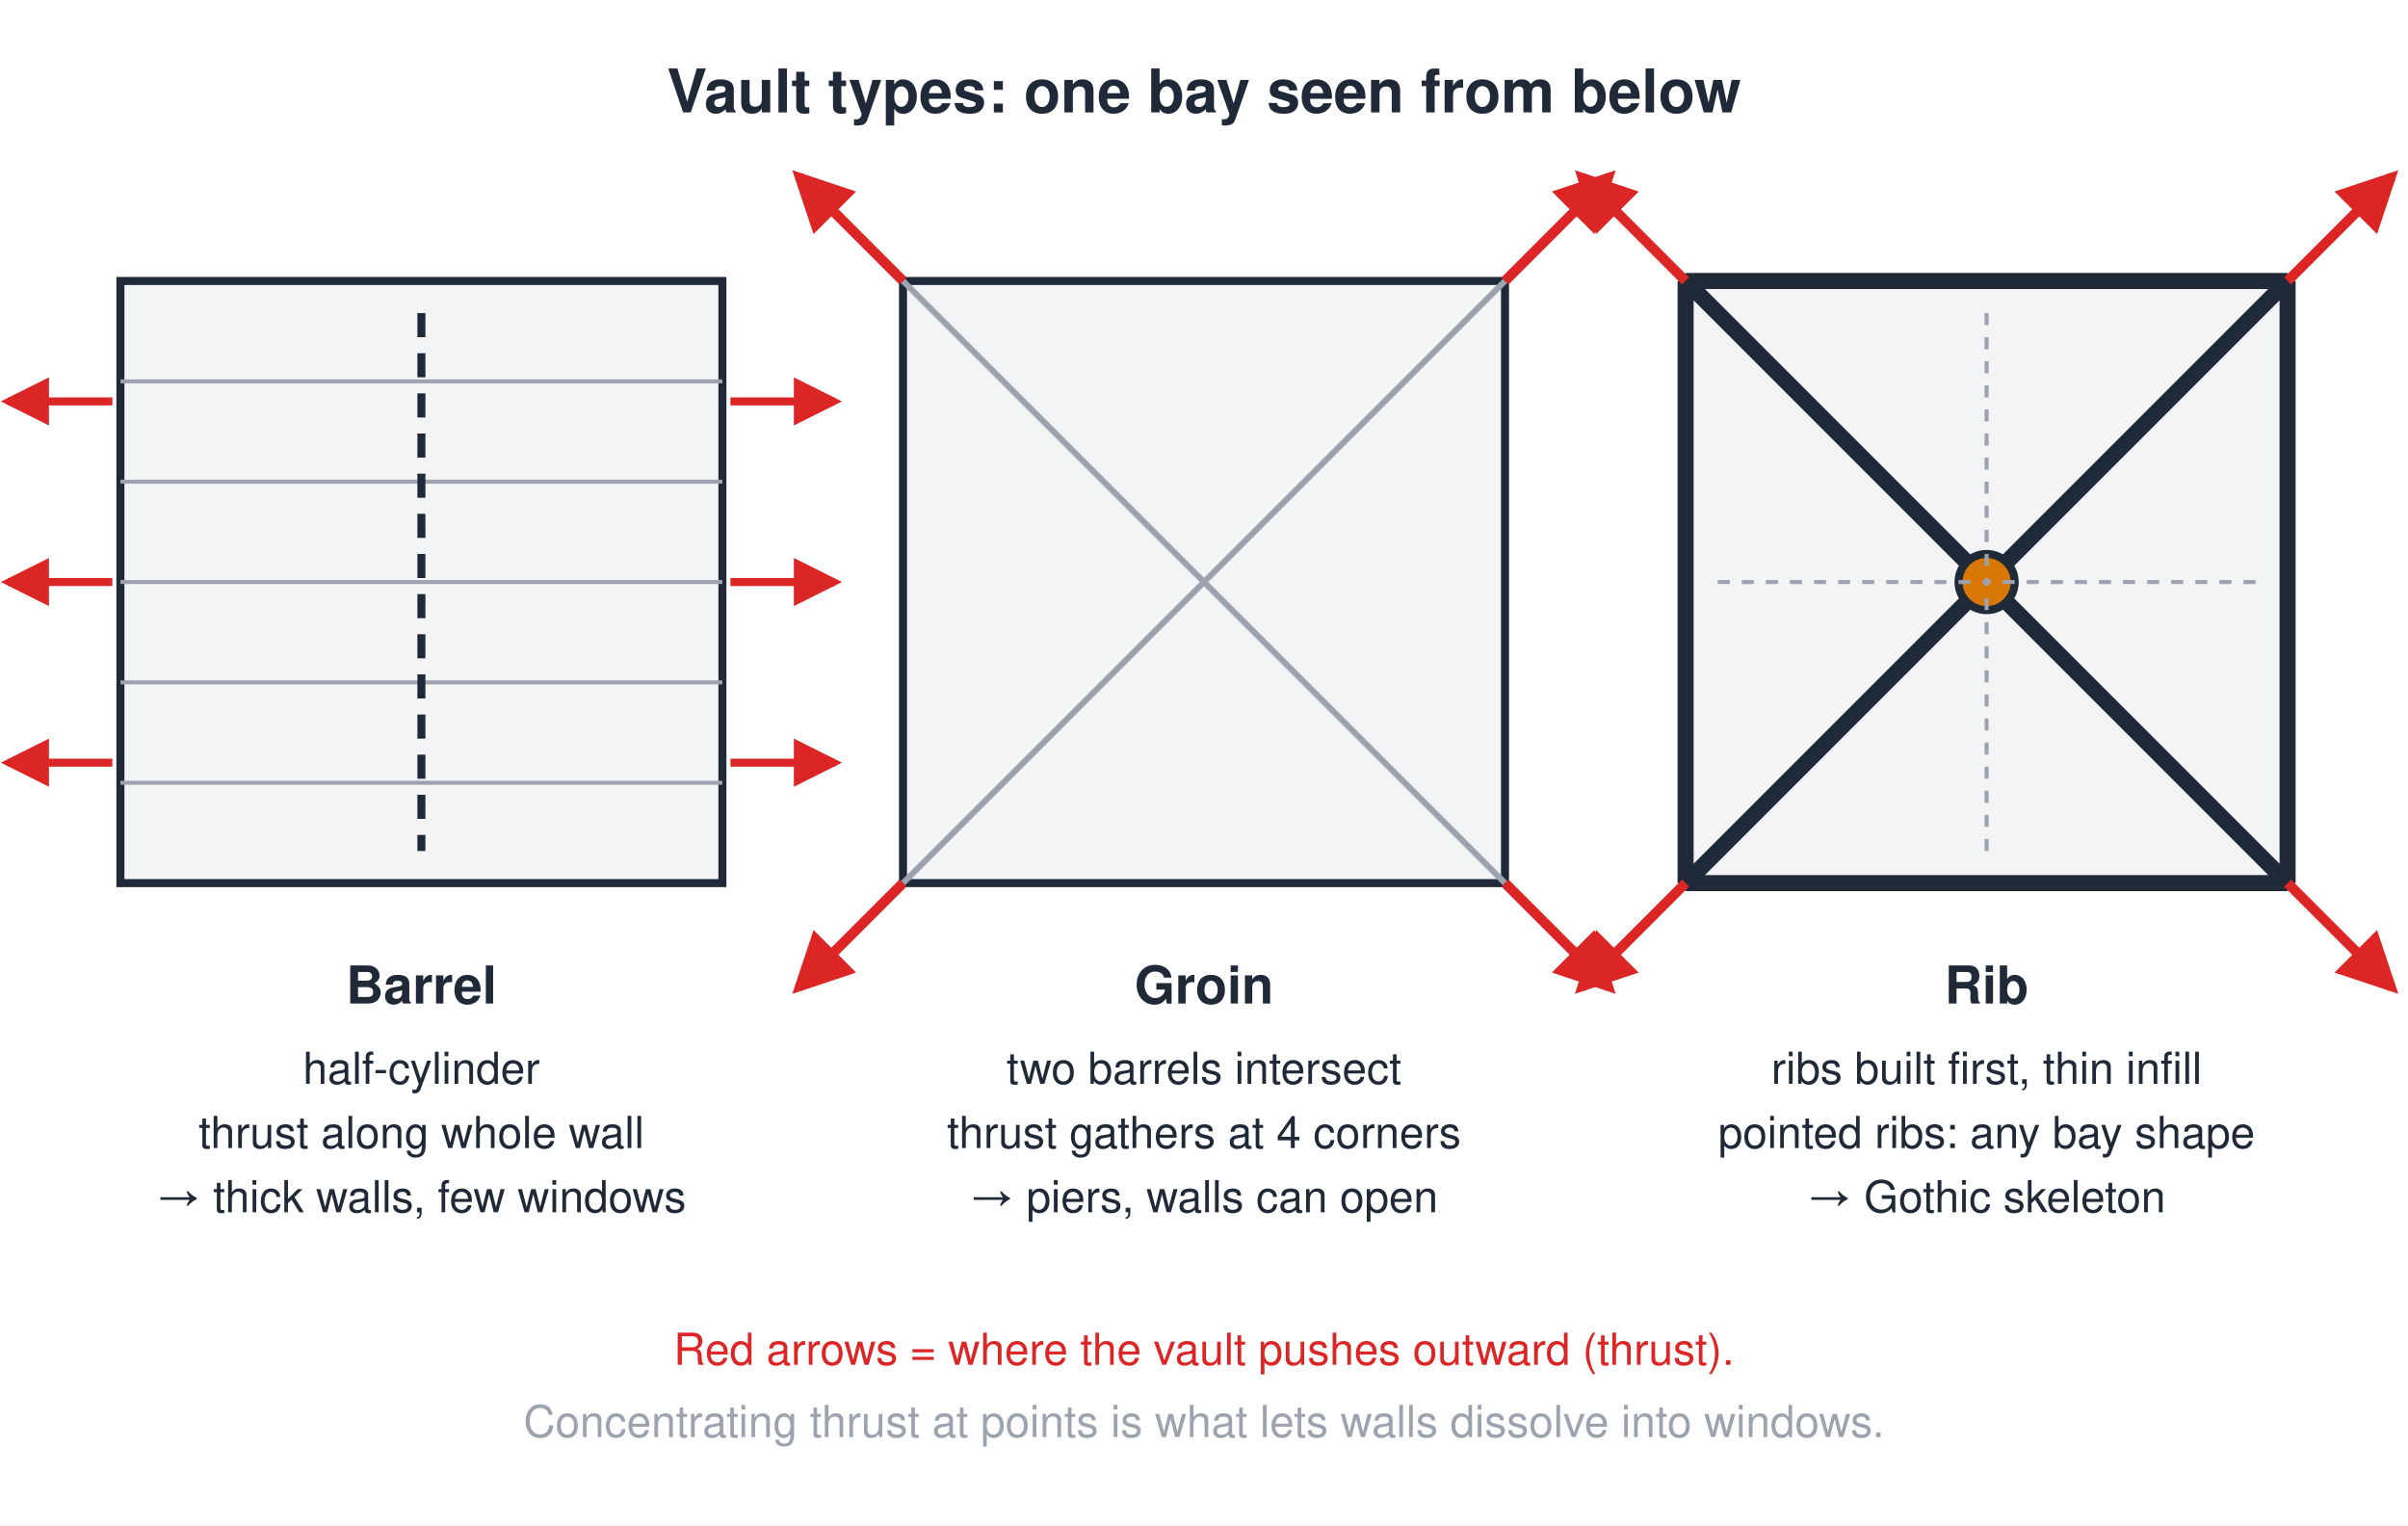
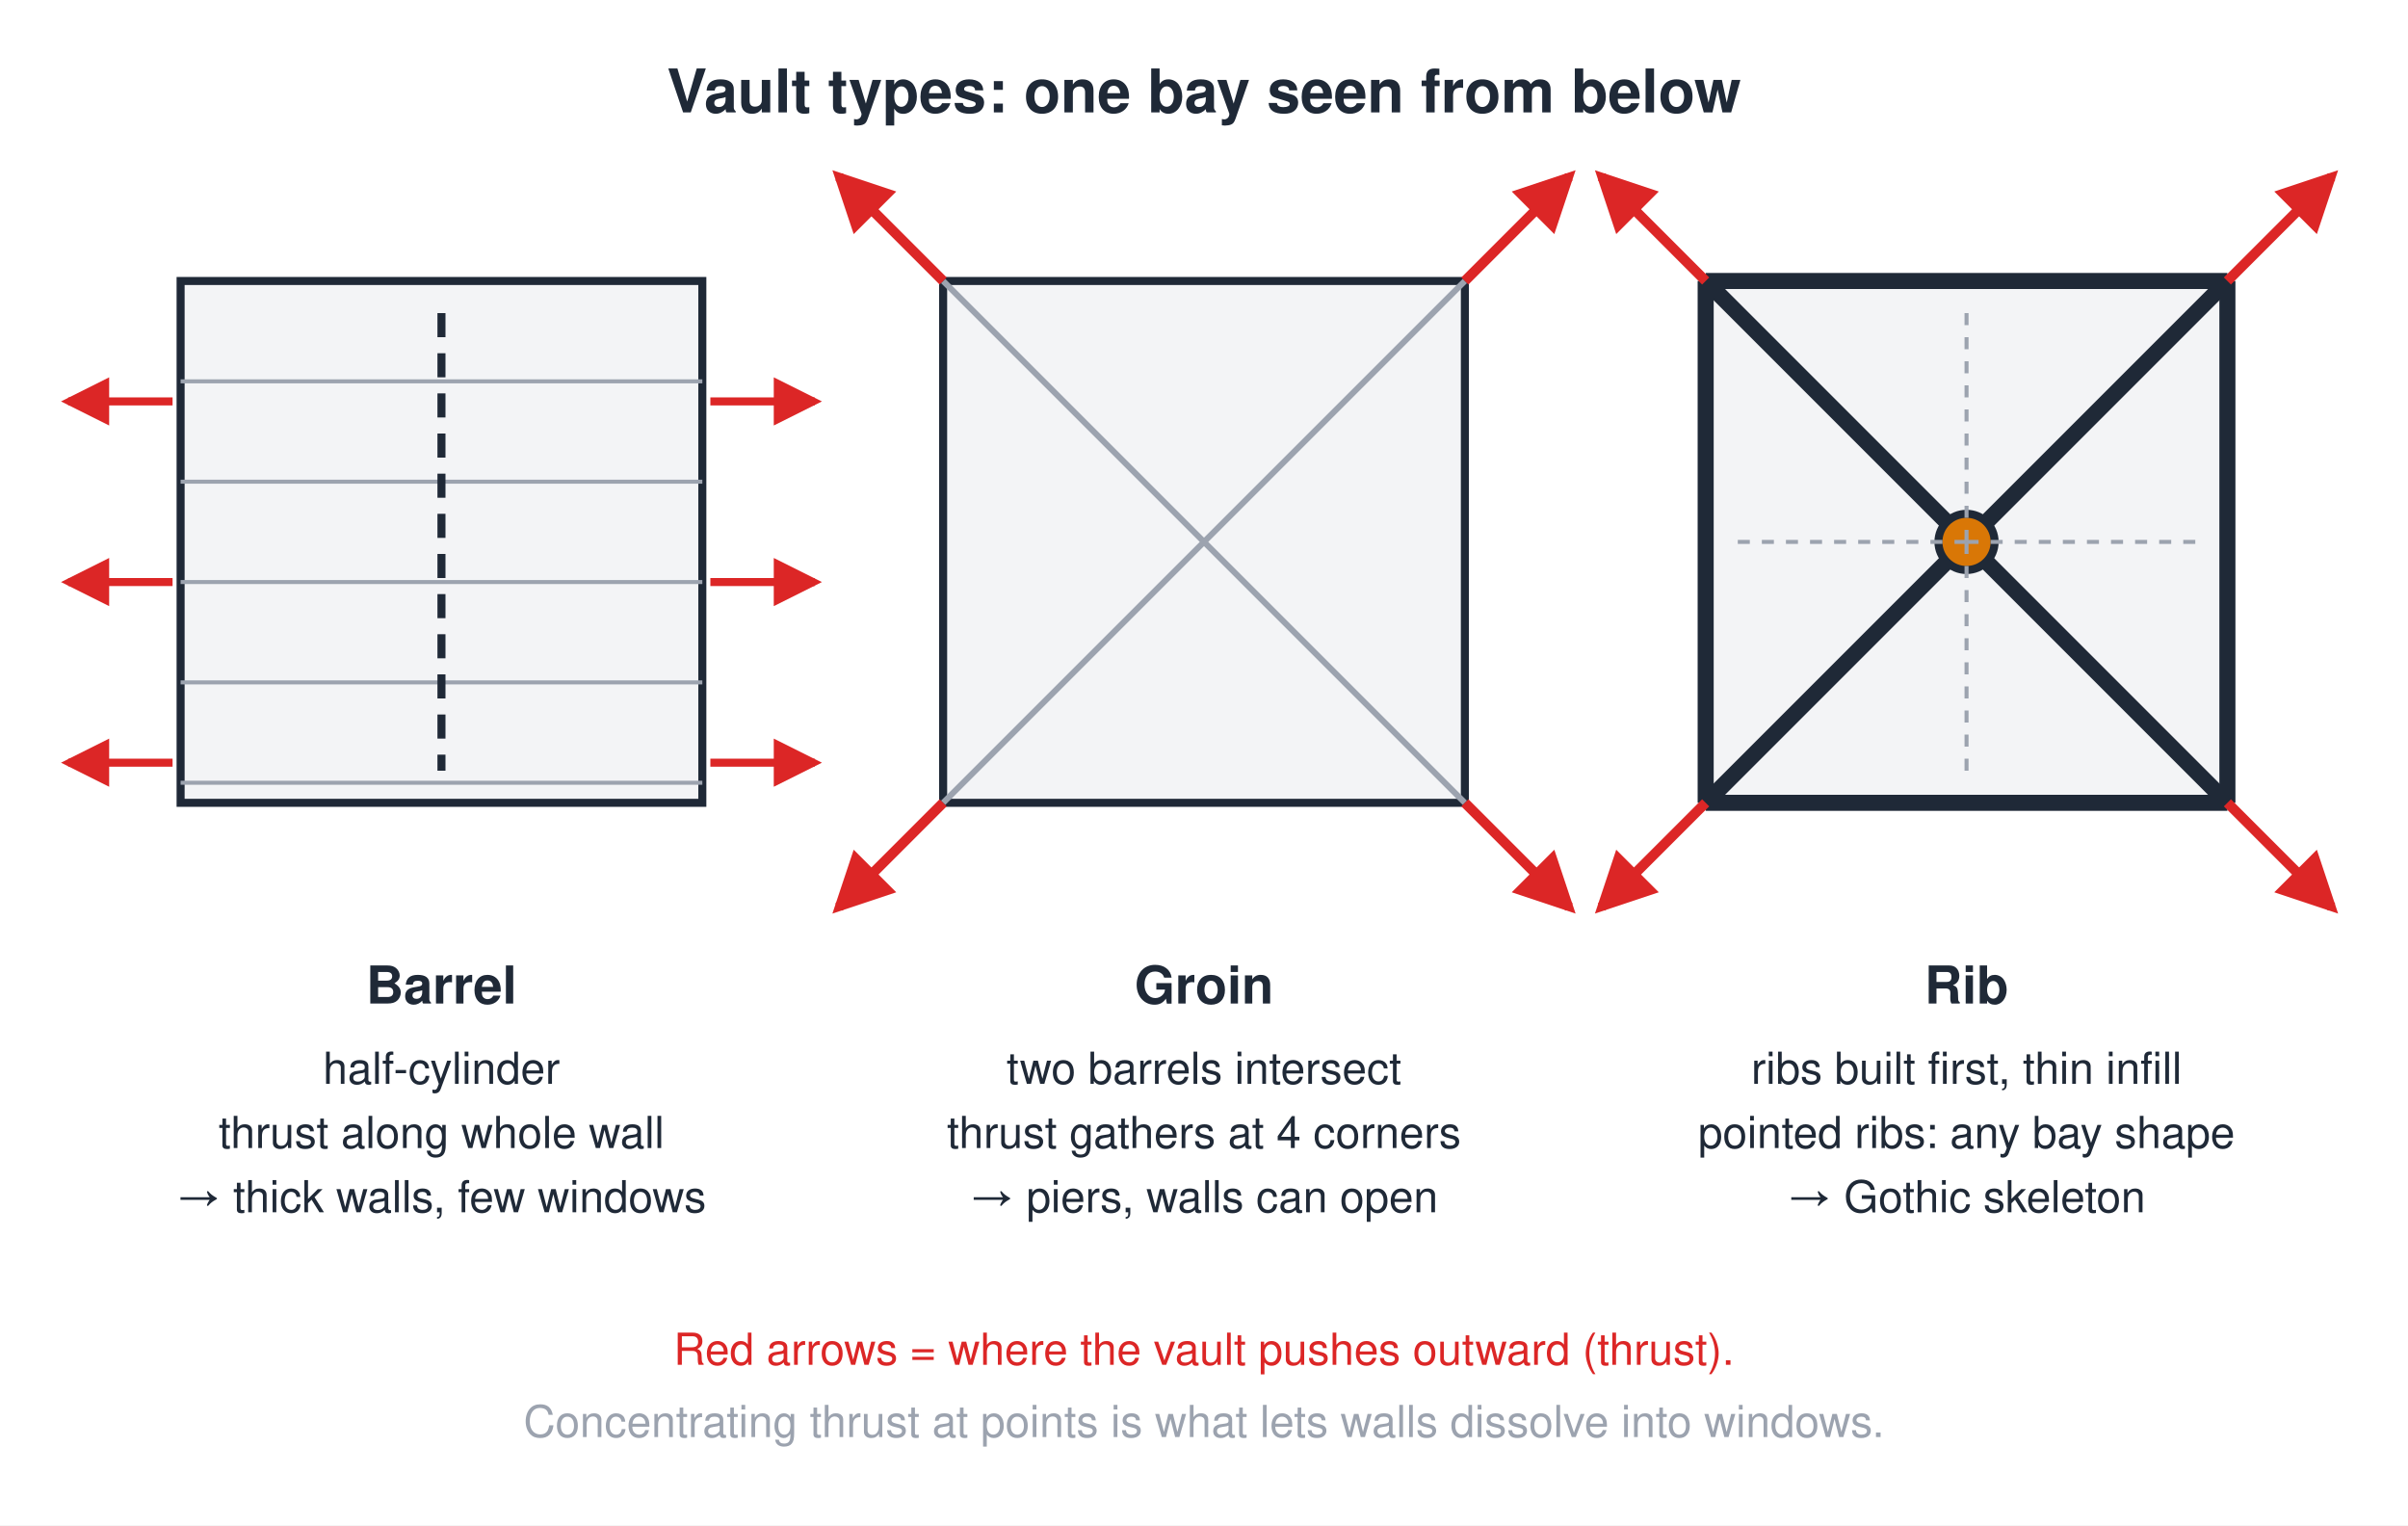
<svg xmlns="http://www.w3.org/2000/svg" viewBox="0 0 600 380" width="600" height="380" font-family="Helvetica, Arial, sans-serif" font-size="13" fill="#1f2937">
  <defs>
    <marker id="ar" viewBox="0 0 10 10" refX="8.5" refY="5" markerWidth="6" markerHeight="6" orient="auto-start-reverse">
      <path d="M0,0 L10,5 L0,10 z" fill="#dc2626" />
    </marker>
    <marker id="ab" viewBox="0 0 10 10" refX="8.5" refY="5" markerWidth="6" markerHeight="6" orient="auto-start-reverse">
      <path d="M0,0 L10,5 L0,10 z" fill="#2563eb" />
    </marker>
    <marker id="aa" viewBox="0 0 10 10" refX="8.5" refY="5" markerWidth="6" markerHeight="6" orient="auto-start-reverse">
      <path d="M0,0 L10,5 L0,10 z" fill="#d97706" />
    </marker>
  </defs>
  <rect width="600" height="380" fill="white" />
  <text x="300" y="28" font-size="15" text-anchor="middle" font-weight="bold" fill="#1f2937">Vault types: one bay seen from below</text>
-   <rect x="30" y="70" width="150" height="150" fill="#f3f4f6" stroke="#1f2937" stroke-width="2" />
-   <line x1="30" y1="95" x2="180" y2="95" stroke="#9ca3af" stroke-width="1" />
-   <line x1="30" y1="120" x2="180" y2="120" stroke="#9ca3af" stroke-width="1" />
-   <line x1="30" y1="145" x2="180" y2="145" stroke="#9ca3af" stroke-width="1" />
-   <line x1="30" y1="170" x2="180" y2="170" stroke="#9ca3af" stroke-width="1" />
-   <line x1="30" y1="195" x2="180" y2="195" stroke="#9ca3af" stroke-width="1" />
-   <line x1="105.0" y1="78" x2="105.0" y2="212" stroke="#1f2937" stroke-width="2" stroke-dasharray="6 4" />
-   <line x1="28" y1="100" x2="2" y2="100" stroke="#dc2626" stroke-width="2" marker-end="url(#ar)" />
-   <line x1="182" y1="100" x2="208" y2="100" stroke="#dc2626" stroke-width="2" marker-end="url(#ar)" />
-   <line x1="28" y1="145" x2="2" y2="145" stroke="#dc2626" stroke-width="2" marker-end="url(#ar)" />
-   <line x1="182" y1="145" x2="208" y2="145" stroke="#dc2626" stroke-width="2" marker-end="url(#ar)" />
-   <line x1="28" y1="190" x2="2" y2="190" stroke="#dc2626" stroke-width="2" marker-end="url(#ar)" />
-   <line x1="182" y1="190" x2="208" y2="190" stroke="#dc2626" stroke-width="2" marker-end="url(#ar)" />
-   <text x="105.0" y="250" font-size="13" text-anchor="middle" font-weight="bold" fill="#1f2937">Barrel</text>
-   <text x="105.0" y="270" font-size="11" text-anchor="middle" font-weight="normal" fill="#1f2937">half-cylinder</text>
-   <text x="105.0" y="286" font-size="11" text-anchor="middle" font-weight="normal" fill="#1f2937">thrust along whole wall</text>
-   <text x="105.0" y="302" font-size="11" text-anchor="middle" font-weight="normal" fill="#1f2937">→ thick walls, few windows</text>
-   <rect x="225" y="70" width="150" height="150" fill="#f3f4f6" stroke="#1f2937" stroke-width="2" />
-   <line x1="225" y1="70" x2="375" y2="220" stroke="#9ca3af" stroke-width="1.5" />
-   <line x1="375" y1="70" x2="225" y2="220" stroke="#9ca3af" stroke-width="1.5" />
-   <line x1="225" y1="70" x2="199" y2="44" stroke="#dc2626" stroke-width="2.5" marker-end="url(#ar)" />
-   <line x1="375" y1="70" x2="401" y2="44" stroke="#dc2626" stroke-width="2.5" marker-end="url(#ar)" />
-   <line x1="225" y1="220" x2="199" y2="246" stroke="#dc2626" stroke-width="2.5" marker-end="url(#ar)" />
-   <line x1="375" y1="220" x2="401" y2="246" stroke="#dc2626" stroke-width="2.5" marker-end="url(#ar)" />
+   <rect x="45" y="70" width="130" height="130" fill="#f3f4f6" stroke="#1f2937" stroke-width="2" />
+   <line x1="45" y1="95" x2="175" y2="95" stroke="#9ca3af" stroke-width="1" />
+   <line x1="45" y1="120" x2="175" y2="120" stroke="#9ca3af" stroke-width="1" />
+   <line x1="45" y1="145" x2="175" y2="145" stroke="#9ca3af" stroke-width="1" />
+   <line x1="45" y1="170" x2="175" y2="170" stroke="#9ca3af" stroke-width="1" />
+   <line x1="45" y1="195" x2="175" y2="195" stroke="#9ca3af" stroke-width="1" />
+   <line x1="110.0" y1="78" x2="110.0" y2="192" stroke="#1f2937" stroke-width="2" stroke-dasharray="6 4" />
+   <line x1="43" y1="100" x2="17" y2="100" stroke="#dc2626" stroke-width="2" marker-end="url(#ar)" />
+   <line x1="177" y1="100" x2="203" y2="100" stroke="#dc2626" stroke-width="2" marker-end="url(#ar)" />
+   <line x1="43" y1="145" x2="17" y2="145" stroke="#dc2626" stroke-width="2" marker-end="url(#ar)" />
+   <line x1="177" y1="145" x2="203" y2="145" stroke="#dc2626" stroke-width="2" marker-end="url(#ar)" />
+   <line x1="43" y1="190" x2="17" y2="190" stroke="#dc2626" stroke-width="2" marker-end="url(#ar)" />
+   <line x1="177" y1="190" x2="203" y2="190" stroke="#dc2626" stroke-width="2" marker-end="url(#ar)" />
+   <text x="110.0" y="250" font-size="13" text-anchor="middle" font-weight="bold" fill="#1f2937">Barrel</text>
+   <text x="110.0" y="270" font-size="11" text-anchor="middle" font-weight="normal" fill="#1f2937">half-cylinder</text>
+   <text x="110.0" y="286" font-size="11" text-anchor="middle" font-weight="normal" fill="#1f2937">thrust along whole wall</text>
+   <text x="110.0" y="302" font-size="11" text-anchor="middle" font-weight="normal" fill="#1f2937">→ thick walls, few windows</text>
+   <rect x="235" y="70" width="130" height="130" fill="#f3f4f6" stroke="#1f2937" stroke-width="2" />
+   <line x1="235" y1="70" x2="365" y2="200" stroke="#9ca3af" stroke-width="1.5" />
+   <line x1="365" y1="70" x2="235" y2="200" stroke="#9ca3af" stroke-width="1.5" />
+   <line x1="235" y1="70" x2="209" y2="44" stroke="#dc2626" stroke-width="2.5" marker-end="url(#ar)" />
+   <line x1="365" y1="70" x2="391" y2="44" stroke="#dc2626" stroke-width="2.5" marker-end="url(#ar)" />
+   <line x1="235" y1="200" x2="209" y2="226" stroke="#dc2626" stroke-width="2.5" marker-end="url(#ar)" />
+   <line x1="365" y1="200" x2="391" y2="226" stroke="#dc2626" stroke-width="2.5" marker-end="url(#ar)" />
  <text x="300.0" y="250" font-size="13" text-anchor="middle" font-weight="bold" fill="#1f2937">Groin</text>
  <text x="300.0" y="270" font-size="11" text-anchor="middle" font-weight="normal" fill="#1f2937">two barrels intersect</text>
  <text x="300.0" y="286" font-size="11" text-anchor="middle" font-weight="normal" fill="#1f2937">thrust gathers at 4 corners</text>
  <text x="300.0" y="302" font-size="11" text-anchor="middle" font-weight="normal" fill="#1f2937">→ piers, walls can open</text>
-   <rect x="420" y="70" width="150" height="150" fill="#f3f4f6" stroke="#1f2937" stroke-width="2" />
-   <line x1="420" y1="70" x2="570" y2="220" stroke="#1f2937" stroke-width="4" />
-   <line x1="570" y1="70" x2="420" y2="220" stroke="#1f2937" stroke-width="4" />
-   <line x1="420" y1="70" x2="570" y2="70" stroke="#1f2937" stroke-width="4" />
-   <line x1="420" y1="220" x2="570" y2="220" stroke="#1f2937" stroke-width="4" />
-   <line x1="420" y1="70" x2="420" y2="220" stroke="#1f2937" stroke-width="4" />
-   <line x1="570" y1="70" x2="570" y2="220" stroke="#1f2937" stroke-width="4" />
-   <circle cx="495.0" cy="145.0" r="7" fill="#d97706" stroke="#1f2937" stroke-width="2" />
-   <line x1="495.0" y1="78" x2="495.0" y2="145.0" stroke="#9ca3af" stroke-width="1" stroke-dasharray="3 3" />
-   <line x1="495.0" y1="212" x2="495.0" y2="145.0" stroke="#9ca3af" stroke-width="1" stroke-dasharray="3 3" />
-   <line x1="428" y1="145.0" x2="495.0" y2="145.0" stroke="#9ca3af" stroke-width="1" stroke-dasharray="3 3" />
-   <line x1="562" y1="145.0" x2="495.0" y2="145.0" stroke="#9ca3af" stroke-width="1" stroke-dasharray="3 3" />
-   <line x1="420" y1="70" x2="394" y2="44" stroke="#dc2626" stroke-width="2.5" marker-end="url(#ar)" />
-   <line x1="570" y1="70" x2="596" y2="44" stroke="#dc2626" stroke-width="2.5" marker-end="url(#ar)" />
-   <line x1="420" y1="220" x2="394" y2="246" stroke="#dc2626" stroke-width="2.5" marker-end="url(#ar)" />
-   <line x1="570" y1="220" x2="596" y2="246" stroke="#dc2626" stroke-width="2.5" marker-end="url(#ar)" />
-   <text x="495.0" y="250" font-size="13" text-anchor="middle" font-weight="bold" fill="#1f2937">Rib</text>
-   <text x="495.0" y="270" font-size="11" text-anchor="middle" font-weight="normal" fill="#1f2937">ribs built first, thin infill</text>
-   <text x="495.0" y="286" font-size="11" text-anchor="middle" font-weight="normal" fill="#1f2937">pointed ribs: any bay shape</text>
-   <text x="495.0" y="302" font-size="11" text-anchor="middle" font-weight="normal" fill="#1f2937">→ Gothic skeleton</text>
+   <rect x="425" y="70" width="130" height="130" fill="#f3f4f6" stroke="#1f2937" stroke-width="2" />
+   <line x1="425" y1="70" x2="555" y2="200" stroke="#1f2937" stroke-width="4" />
+   <line x1="555" y1="70" x2="425" y2="200" stroke="#1f2937" stroke-width="4" />
+   <line x1="425" y1="70" x2="555" y2="70" stroke="#1f2937" stroke-width="4" />
+   <line x1="425" y1="200" x2="555" y2="200" stroke="#1f2937" stroke-width="4" />
+   <line x1="425" y1="70" x2="425" y2="200" stroke="#1f2937" stroke-width="4" />
+   <line x1="555" y1="70" x2="555" y2="200" stroke="#1f2937" stroke-width="4" />
+   <circle cx="490.0" cy="135.0" r="7" fill="#d97706" stroke="#1f2937" stroke-width="2" />
+   <line x1="490.0" y1="78" x2="490.0" y2="135.0" stroke="#9ca3af" stroke-width="1" stroke-dasharray="3 3" />
+   <line x1="490.0" y1="192" x2="490.0" y2="135.0" stroke="#9ca3af" stroke-width="1" stroke-dasharray="3 3" />
+   <line x1="433" y1="135.0" x2="490.0" y2="135.0" stroke="#9ca3af" stroke-width="1" stroke-dasharray="3 3" />
+   <line x1="547" y1="135.0" x2="490.0" y2="135.0" stroke="#9ca3af" stroke-width="1" stroke-dasharray="3 3" />
+   <line x1="425" y1="70" x2="399" y2="44" stroke="#dc2626" stroke-width="2.5" marker-end="url(#ar)" />
+   <line x1="555" y1="70" x2="581" y2="44" stroke="#dc2626" stroke-width="2.5" marker-end="url(#ar)" />
+   <line x1="425" y1="200" x2="399" y2="226" stroke="#dc2626" stroke-width="2.5" marker-end="url(#ar)" />
+   <line x1="555" y1="200" x2="581" y2="226" stroke="#dc2626" stroke-width="2.5" marker-end="url(#ar)" />
+   <text x="490.0" y="250" font-size="13" text-anchor="middle" font-weight="bold" fill="#1f2937">Rib</text>
+   <text x="490.0" y="270" font-size="11" text-anchor="middle" font-weight="normal" fill="#1f2937">ribs built first, thin infill</text>
+   <text x="490.0" y="286" font-size="11" text-anchor="middle" font-weight="normal" fill="#1f2937">pointed ribs: any bay shape</text>
+   <text x="490.0" y="302" font-size="11" text-anchor="middle" font-weight="normal" fill="#1f2937">→ Gothic skeleton</text>
  <text x="300" y="340" font-size="11" text-anchor="middle" font-weight="normal" fill="#dc2626">Red arrows = where the vault pushes outward (thrust).</text>
  <text x="300" y="358" font-size="11" text-anchor="middle" font-weight="normal" fill="#9ca3af">Concentrating thrust at points is what lets walls dissolve into windows.</text>
</svg>
